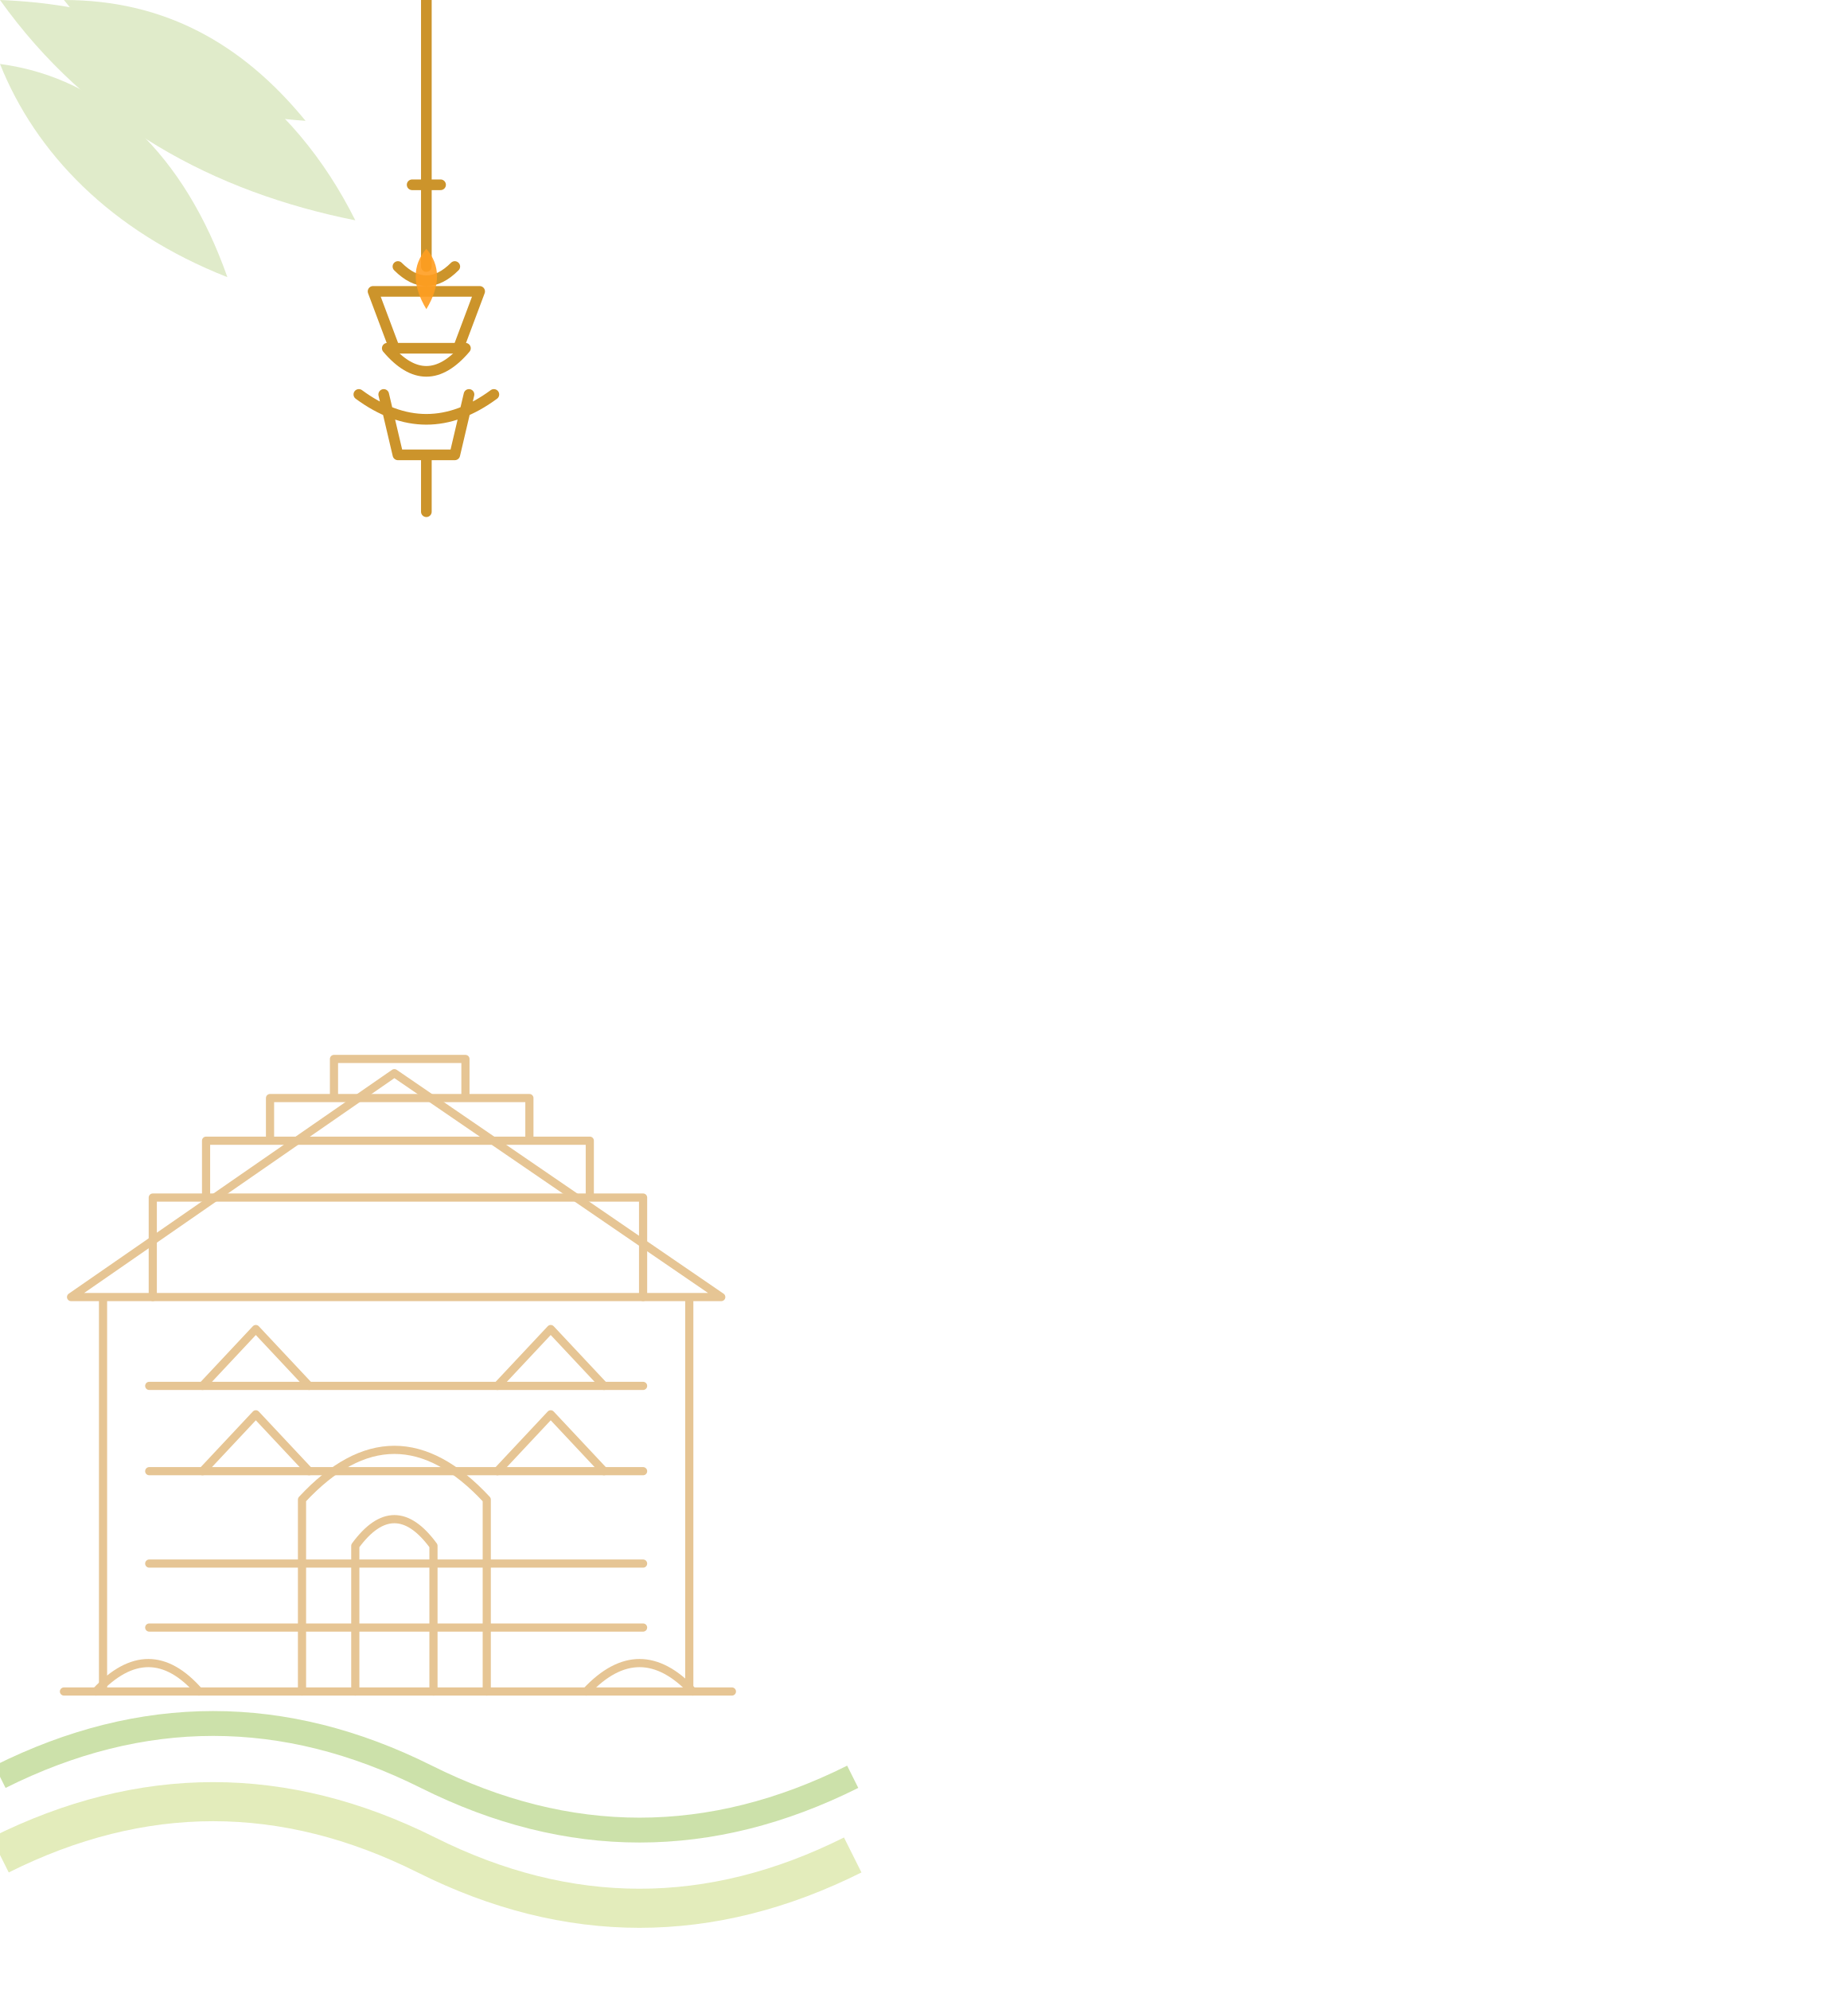
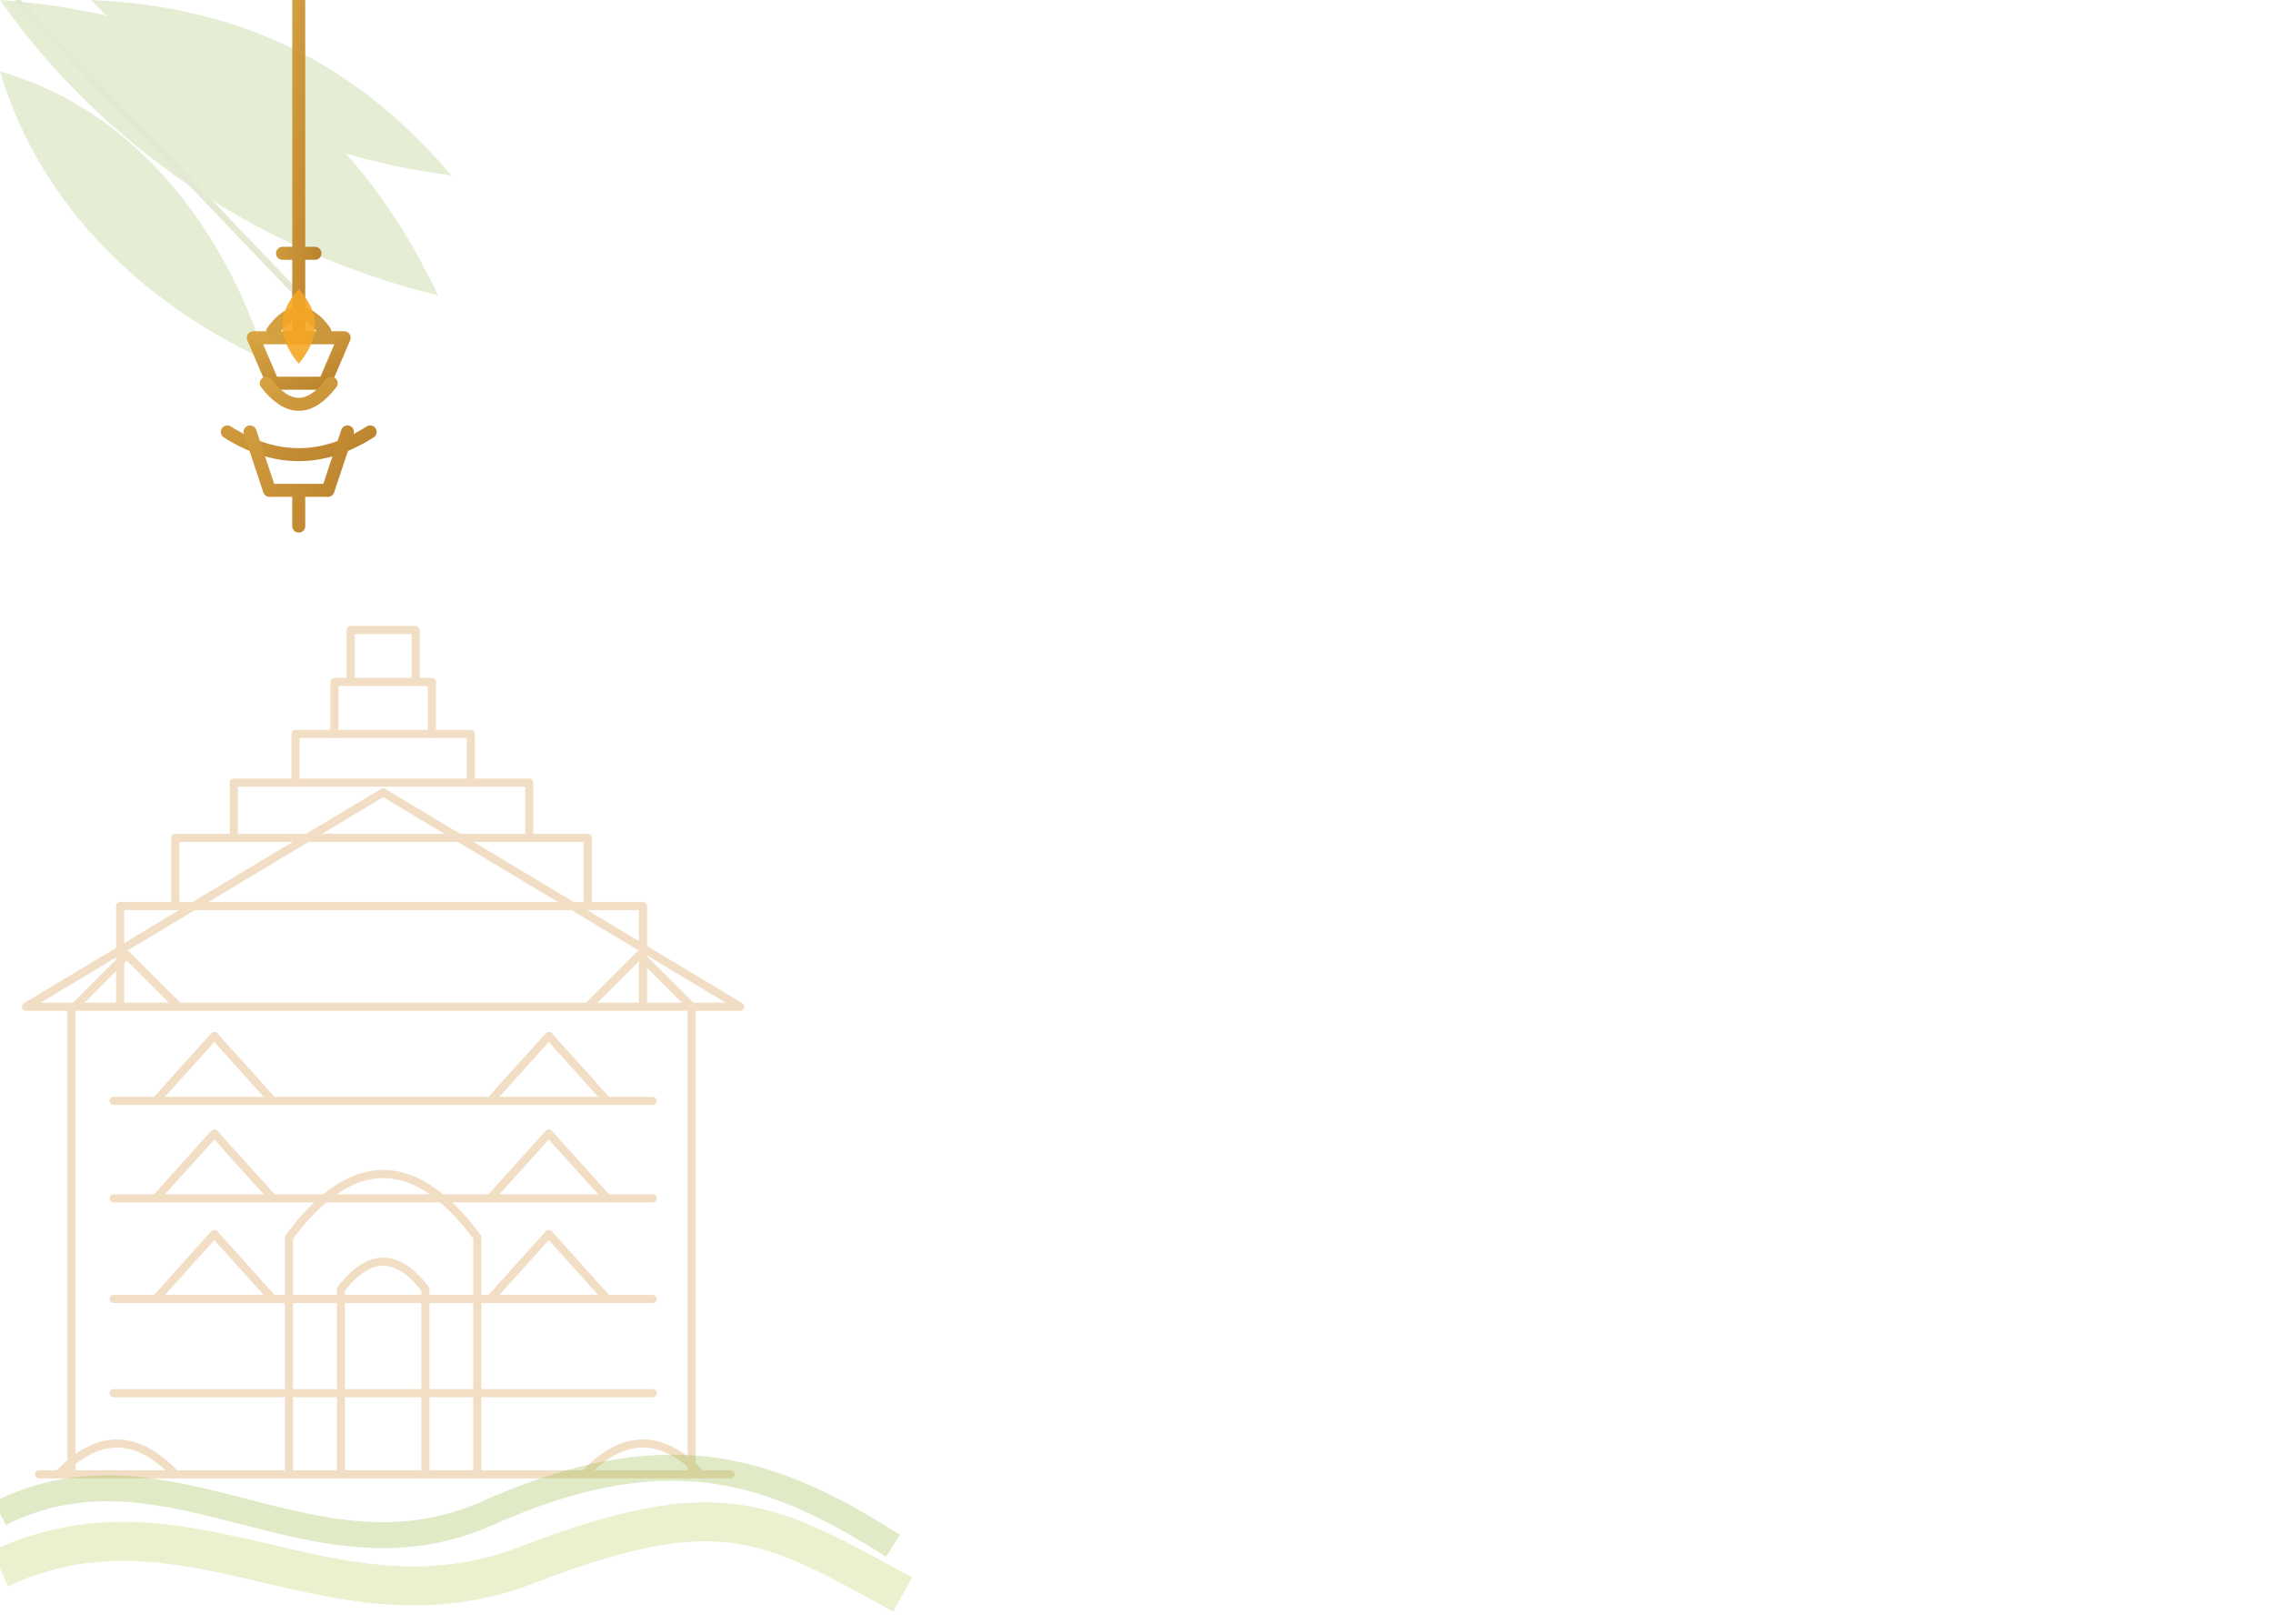
- <svg xmlns="http://www.w3.org/2000/svg" viewBox="0 0 520 560" fill="none">
-   <g stroke="#c88b19" stroke-width="3" stroke-linecap="round" stroke-linejoin="round" opacity=".92">
-     <path d="M120 0V52M116 52H124M120 52V75M112 75Q120 83 128 75M105 82H135L129 98H111Z" />
-     <path d="M109 98Q120 111 131 98M101 111Q120 125 139 111M108 111L112 128H128L132 111" />
-     <path d="M120 129V144" />
+ <svg xmlns="http://www.w3.org/2000/svg" viewBox="0 0 700 500" fill="none">
+   <defs>
+     <linearGradient id="gold" x1="0" y1="0" x2="1" y2="1">
+       <stop stop-color="#d7a13b" />
+       <stop offset="1" stop-color="#b77b22" />
+     </linearGradient>
+   </defs>
+   <g fill="#8eae42" opacity=".22">
+     <path d="M0 0C68 5 108 35 135 91 78 77 31 44 0 0Z" />
+     <path d="M0 22C39 33 68 67 82 111 39 91 11 59 0 22Z" />
+     <path d="M28 0C76 2 111 21 139 54 91 48 54 27 28 0Z" />
+     <path d="M5 0L92 91" stroke="#829d3c" stroke-width="2" fill="none" />
  </g>
-   <path d="M120 87Q114 77 120 70Q126 77 120 87Z" fill="#ff9d20" opacity=".9" />
-   <g stroke="#d8a65a" stroke-width="2.3" stroke-linecap="round" stroke-linejoin="round" opacity=".65">
-     <path d="M18 476H206M29 476V365H194V476M20 365H203L111 302Z" />
-     <path d="M43 365V337H181V365M58 337V321H166V337M76 321V309H149V321M94 309V298H131V309" />
-     <path d="M85 476V422Q111 394 137 422V476M100 476V435Q111 420 122 435V476" />
-     <path d="M42 390H181M42 414H181M42 440H181M42 458H181" />
-     <path d="M57 390L72 374L87 390M140 390L155 374L170 390M57 414L72 398L87 414M140 414L155 398L170 414" />
-     <path d="M27 476Q42 460 56 476M165 476Q180 460 195 476" />
+   <g stroke="url(#gold)" stroke-width="4" stroke-linecap="round" stroke-linejoin="round" opacity=".95">
+     <path d="M92 0V78M87 78H97M92 78V101" />
+     <path d="M78 104H106L100 118H84Z" />
+     <path d="M82 118Q92 131 102 118M70 133Q92 147 114 133" />
+     <path d="M77 133L83 151H101L107 133M92 151V162M84 102Q92 91 100 102" />
  </g>
-   <path d="M0 500Q60 470 120 500T240 500" stroke="#8fbd42" stroke-width="7" opacity=".45" />
-   <path d="M0 522Q60 492 120 522T240 522" stroke="#c7d978" stroke-width="11" opacity=".5" />
-   <g fill="#8fb83f" opacity=".28">
-     <path d="M0 0C52 2 83 28 100 62 60 54 25 35 0 0Z" />
-     <path d="M0 18C30 22 52 44 64 78 31 65 10 43 0 18Z" />
-     <path d="M18 0C46 0 68 12 86 34 55 32 33 19 18 0Z" />
+   <path d="M92 112Q82 100 92 89Q102 100 92 112Z" fill="#f5a623" opacity=".9" />
+   <g stroke="#d7a45b" stroke-width="2.5" stroke-linecap="round" stroke-linejoin="round" opacity=".36">
+     <path d="M12 454H225M22 454V310H213V454M8 310H228L118 244Z" />
+     <path d="M37 310V279H198V310M54 279V258H181V279M72 258V241H163V258M91 241V226H145V241" />
+     <path d="M103 226V210H133V226M108 210V194H128V210" />
+     <path d="M89 454V381Q118 342 147 381V454M105 454V397Q118 380 131 397V454" />
+     <path d="M35 339H201M35 369H201M35 400H201M35 429H201" />
+     <path d="M48 339L66 319L84 339M151 339L169 319L187 339M48 369L66 349L84 369M151 369L169 349L187 369M48 400L66 380L84 400M151 400L169 380L187 400" />
+     <path d="M23 310L39 294L55 310M181 310L197 294L213 310M18 454Q36 435 54 454M180 454Q198 435 216 454" />
  </g>
+   <path d="M0 466C52 440 96 490 150 466S236 451 275 476" stroke="#9fbd50" stroke-width="8" opacity=".32" />
+   <path d="M0 483C58 456 102 505 162 482S236 468 278 491" stroke="#c7d978" stroke-width="12" opacity=".36" />
</svg>
